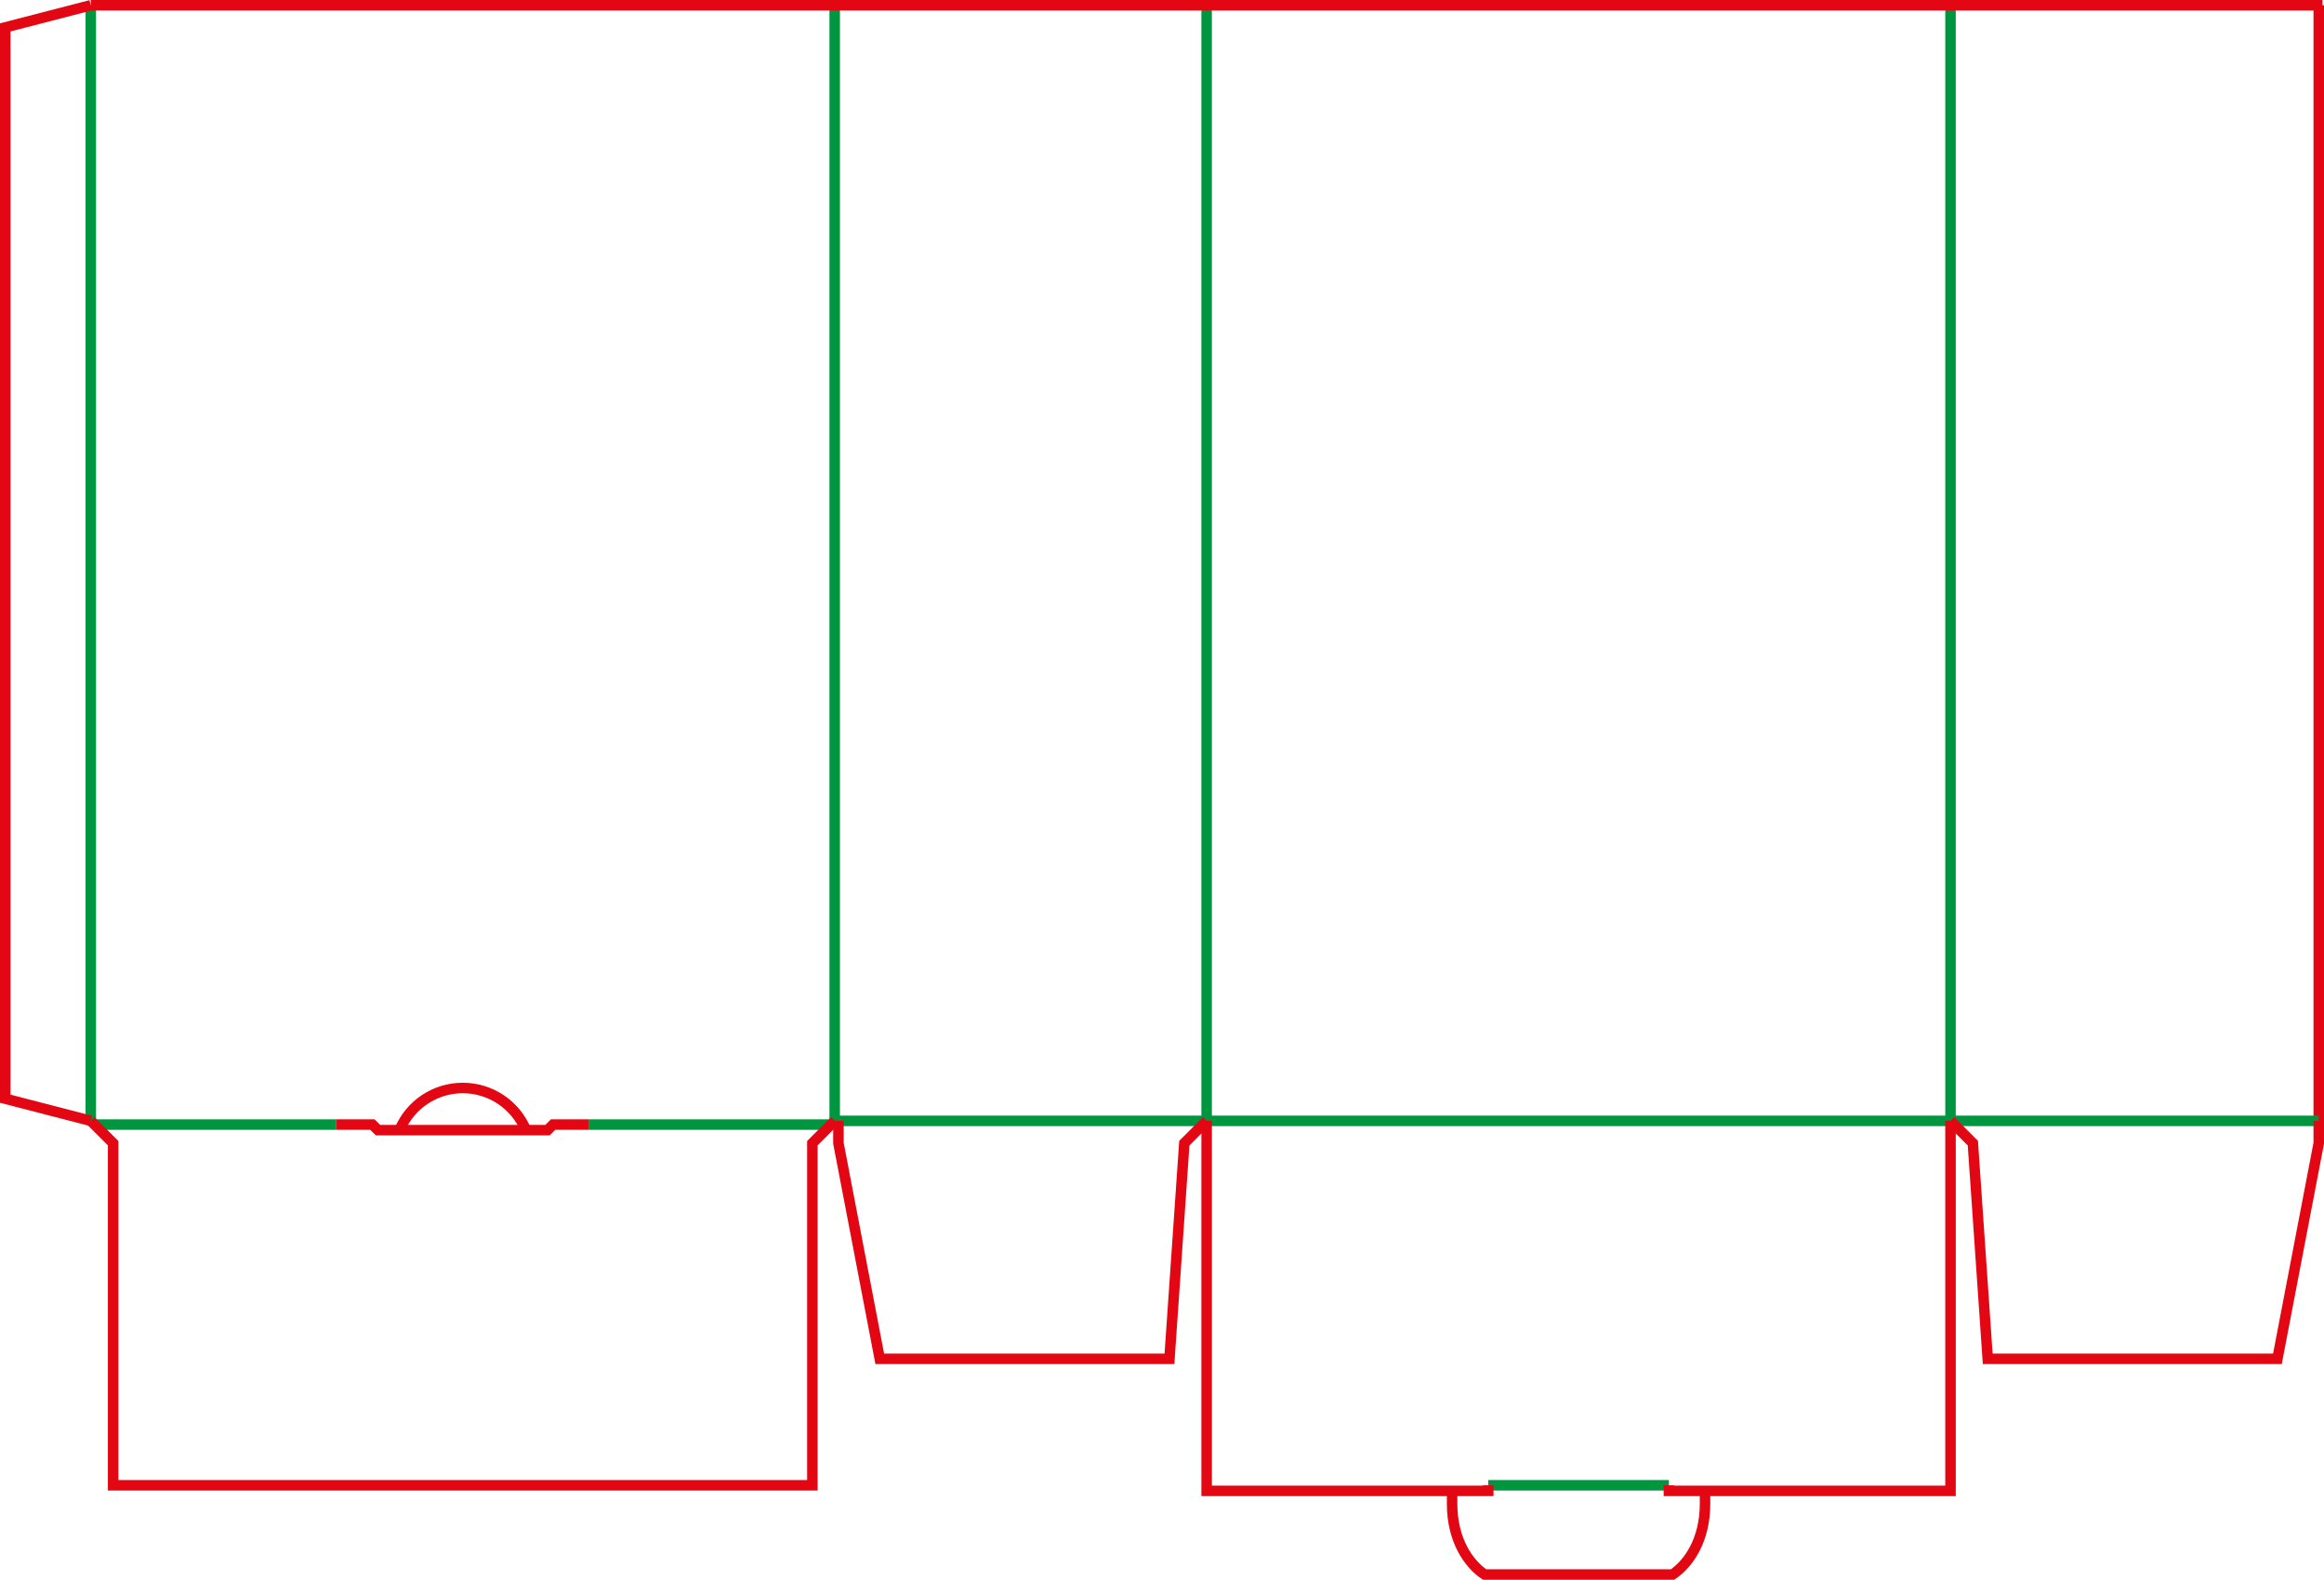
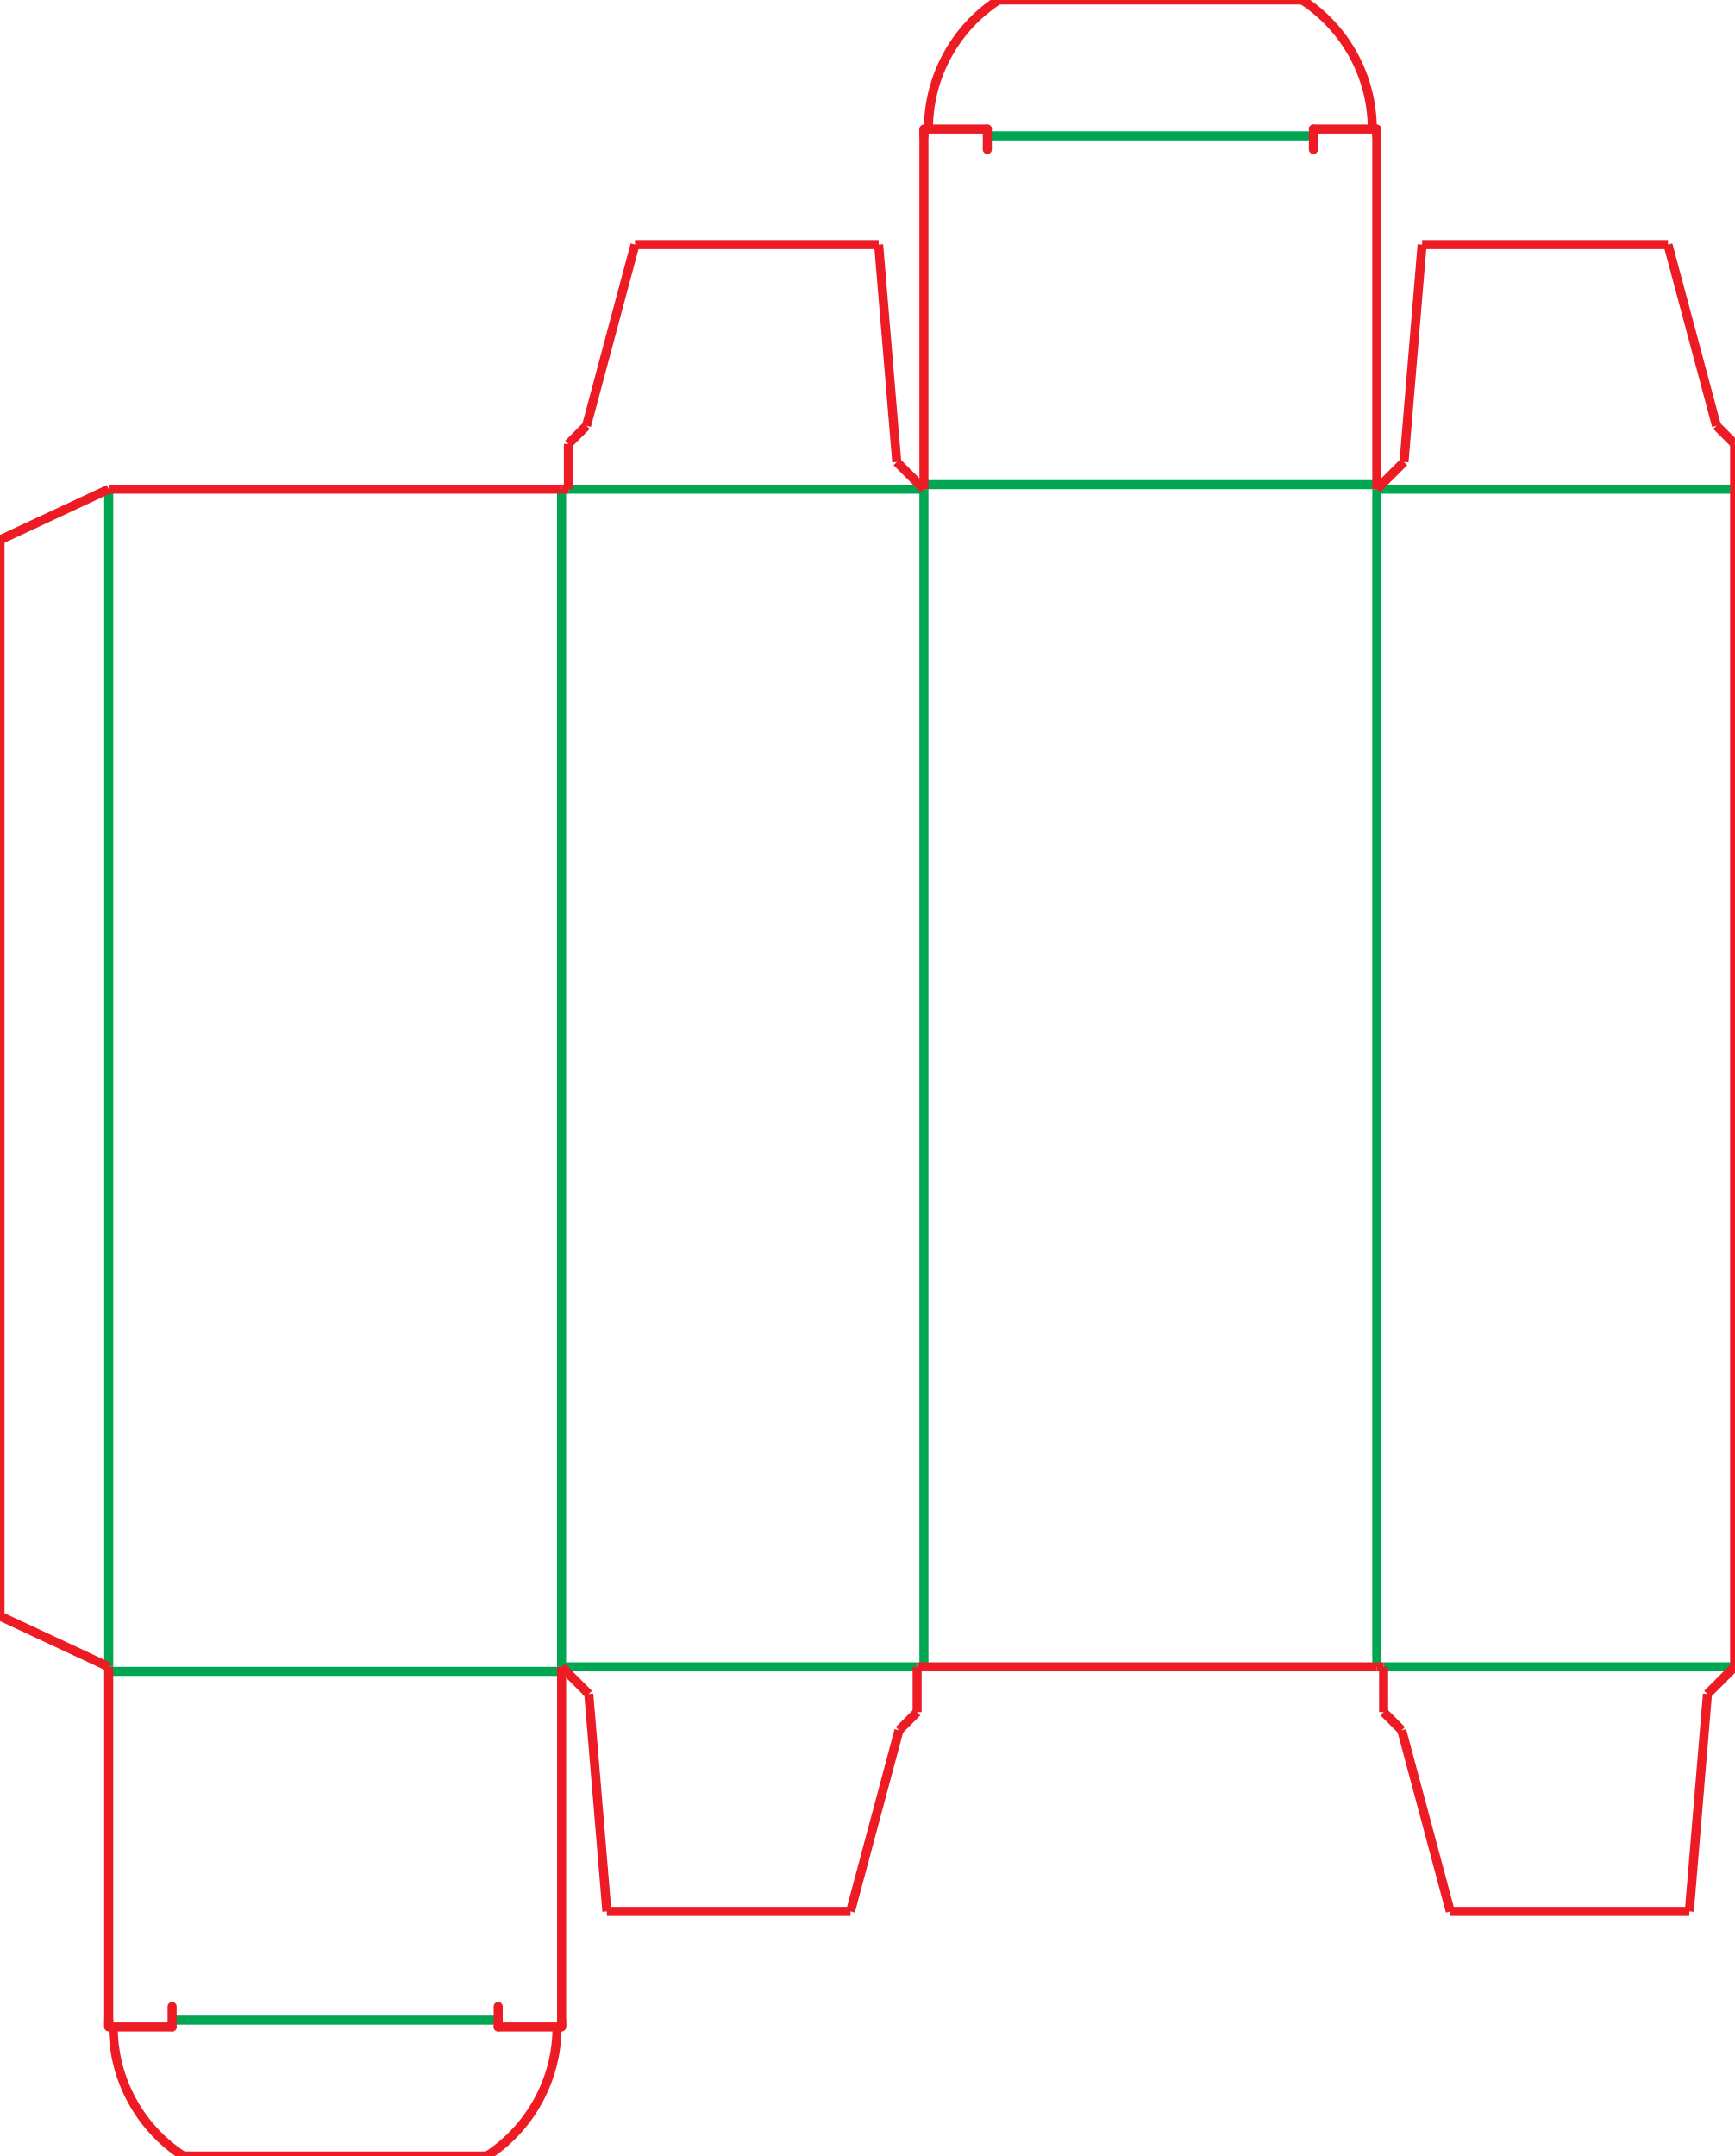
- <svg xmlns="http://www.w3.org/2000/svg" id="Layer_1" data-name="Layer 1" viewBox="0 0 885.58 602.112">
-   <defs>
-     <style>.cls-1,.cls-2{fill:none;stroke-miterlimit:10;stroke-width:4px;}.cls-1{stroke:#009640;}.cls-2{stroke:#e30613;}</style>
-   </defs>
-   <line class="cls-1" x1="34.6" y1="2" x2="34.6" y2="427.2" />
-   <line class="cls-1" x1="318.07" y1="2" x2="318.07" y2="427.2" />
-   <line class="cls-1" x1="459.8" y1="2" x2="459.8" y2="427.2" />
-   <line class="cls-1" x1="743.26" y1="2" x2="743.26" y2="427.2" />
-   <line class="cls-2" x1="883.58" y1="2" x2="883.58" y2="427.2" />
-   <line class="cls-2" x1="34.6" y1="2" x2="885" y2="2" />
-   <line class="cls-1" x1="36.02" y1="428.617" x2="128.15" y2="428.617" />
-   <line class="cls-1" x1="224.52" y1="428.617" x2="316.65" y2="428.617" />
-   <polyline class="cls-2" points="128.15 428.617 141.91 428.617 144.04 430.737 208.63 430.737 210.76 428.617 224.52 428.617" />
-   <path class="cls-2" d="M158.74,437.24a26.1,26.1,0,0,1,48.19,0" transform="translate(-6.5 -6.503)" />
-   <line class="cls-1" x1="318.07" y1="427.2" x2="883.58" y2="427.2" />
-   <polyline class="cls-2" points="34.6 2 2 10.44 2 418.76 34.6 427.2" />
-   <polyline class="cls-2" points="34.6 427.192 43.11 435.702 43.11 566.092 309.56 566.092 309.56 435.702 318.07 427.192" />
-   <line class="cls-1" x1="567.11" y1="566.092" x2="635.95" y2="566.092" />
-   <polyline class="cls-2" points="459.8 427.192 459.8 427.192 459.8 568.222 567.11 568.222 567.11 566.092" />
-   <polyline class="cls-2" points="635.95 566.092 635.95 568.222 743.26 568.222 743.26 427.192" />
-   <path class="cls-2" d="M559.84,574.725v4.96c0,13.7,6.2,22.79,12.4,26.93h71.58c6.2-4.14,12.4-13.23,12.4-26.93v-4.96" transform="translate(-6.5 -6.503)" />
-   <polyline class="cls-2" points="743.26 427.192 751.77 435.702 757.44 517.902 867.83 517.902 883.58 435.702 883.58 427.192" />
-   <polyline class="cls-2" points="459.798 427.192 451.298 435.702 445.628 517.902 335.238 517.902 319.488 435.702 319.488 427.192" />
+ <svg xmlns="http://www.w3.org/2000/svg" width="191.5mm" height="238mm" viewBox="0 0 191.5 238">
+   <g id="CREASE" fill="none" stroke="#00A651" stroke-miterlimit="10">
+     <line x1="152" y1="54" x2="152" y2="184" data-id="CREASE_56" />
+     <line x1="102" y1="54" x2="102" y2="184" data-id="CREASE_57" />
+     <line x1="62" y1="184" x2="62" y2="54" data-id="CREASE_58" />
+     <line x1="12" y1="184" x2="12" y2="54" data-id="CREASE_59" />
+     <line x1="152.75" y1="184" x2="191.5" y2="184" data-id="CREASE_60" />
+     <line x1="12" y1="184.5" x2="62" y2="184.5" data-id="CREASE_61" />
+     <line x1="55" y1="223" x2="19" y2="223" data-id="CREASE_62" />
+     <line x1="101.25" y1="184" x2="62" y2="184" data-id="CREASE_63" />
+     <line x1="62.75" y1="54" x2="102" y2="54" data-id="CREASE_64" />
+     <line x1="191.5" y1="54" x2="152" y2="54" data-id="CREASE_65" />
+     <line x1="102" y1="53.5" x2="152" y2="53.5" data-id="CREASE_66" />
+     <line x1="145" y1="15" x2="109" y2="15" data-id="CREASE_67" />
+   </g>
+   <g id="OUTER" fill="none" stroke="#ED1C24" stroke-miterlimit="10">
+     <line x1="12" y1="54" x2="0" y2="59.596" data-id="LINE_1" />
+     <line x1="0" y1="59.596" x2="0" y2="178.404" data-id="LINE_47" />
+     <line x1="0" y1="178.404" x2="12" y2="184" data-id="LINE_46" />
+     <line x1="12" y1="184" x2="12" y2="223.75" data-id="LINE_45" />
+     <line x1="12" y1="223.75" x2="12.5" y2="223.75" data-id="LINE_44" />
+     <path d="M12.5,223.75 C12.5,229.502 15.409,234.863 20.23,238" data-id="LINE_43" data-preserved="true" />
+     <line x1="20.23" y1="238" x2="53.77" y2="238" data-id="LINE_42" />
+     <path d="M53.77,238 C58.593,234.862 61.5,229.498 61.5,223.75" data-id="LINE_41" data-preserved="true" />
+     <line x1="61.5" y1="223.75" x2="62" y2="223.75" data-id="LINE_40" />
+     <line x1="62" y1="223.75" x2="62" y2="184" data-id="LINE_39" />
+     <line x1="62" y1="184" x2="65" y2="187" data-id="LINE_38" />
+     <line x1="65" y1="187" x2="67" y2="211" data-id="LINE_37" />
+     <line x1="67" y1="211" x2="93.892" y2="211" data-id="LINE_36" />
+     <line x1="93.892" y1="211" x2="99.25" y2="191" data-id="LINE_35" />
+     <line x1="99.25" y1="191" x2="101.25" y2="189" data-id="LINE_34" />
+     <line x1="101.25" y1="189" x2="101.25" y2="184" data-id="LINE_33" />
+     <line x1="102" y1="184" x2="101.25" y2="184" data-id="LINE_32" />
+     <line x1="152" y1="184" x2="102" y2="184" data-id="LINE_31" />
+     <line x1="152.75" y1="184" x2="152" y2="184" data-id="LINE_30" />
+     <line x1="152.75" y1="184" x2="152.75" y2="189" data-id="LINE_29" />
+     <line x1="152.75" y1="189" x2="154.75" y2="191" data-id="LINE_28" />
+     <line x1="154.75" y1="191" x2="160.108" y2="211" data-id="LINE_27" />
+     <line x1="160.108" y1="211" x2="186.5" y2="211" data-id="LINE_26" />
+     <line x1="186.5" y1="211" x2="188.5" y2="187" data-id="LINE_25" />
+     <line x1="188.5" y1="187" x2="191.5" y2="184" data-id="LINE_24" />
+     <line x1="191.5" y1="184" x2="191.5" y2="49" data-id="LINE_23" />
+     <line x1="189.5" y1="47" x2="191.5" y2="49" data-id="LINE_22" />
+     <line x1="184.142" y1="27" x2="189.5" y2="47" data-id="LINE_21" />
+     <line x1="157" y1="27" x2="184.142" y2="27" data-id="LINE_20" />
+     <line x1="157" y1="27" x2="155" y2="51" data-id="LINE_19" />
+     <line x1="155" y1="51" x2="152" y2="54" data-id="LINE_18" />
+     <line x1="152" y1="54" x2="152" y2="14.25" data-id="LINE_17" />
+     <line x1="152" y1="14.25" x2="151.5" y2="14.25" data-id="LINE_16" />
+     <path d="M151.5,14.25 C151.5,8.498 148.591,3.136 143.77,0" data-id="LINE_14" data-preserved="true" />
+     <line x1="143.77" y1="0" x2="110.23" y2="0" data-id="LINE_13" />
+     <path d="M110.23,0 C105.407,3.139 102.5,8.502 102.5,14.25" data-id="LINE_12" data-preserved="true" />
+     <line x1="102.5" y1="14.25" x2="102" y2="14.25" data-id="LINE_11" />
+     <line x1="102" y1="14.25" x2="102" y2="54" data-id="LINE_10" />
+     <line x1="99" y1="51" x2="102" y2="54" data-id="LINE_9" />
+     <line x1="97" y1="27" x2="99" y2="51" data-id="LINE_8" />
+     <line x1="70.108" y1="27" x2="97" y2="27" data-id="LINE_7" />
+     <line x1="64.75" y1="47" x2="70.108" y2="27" data-id="LINE_6" />
+     <line x1="62.75" y1="49" x2="64.75" y2="47" data-id="LINE_5" />
+     <line x1="62.75" y1="49" x2="62.75" y2="54" data-id="LINE_4" />
+     <line x1="62.75" y1="54" x2="62" y2="54" data-id="LINE_3" />
+     <line x1="62" y1="54" x2="12" y2="54" data-id="LINE_2" />
+   </g>
+   <g id="CUT" fill="none" stroke="#ED1C24" stroke-linecap="round" stroke-linejoin="round" opacity="1">
+     <polyline points="152,15 152,14.25 145,14.25" data-id="CUT_48" />
+     <line x1="145" y1="14.25" x2="145" y2="16.5" data-id="CUT_49" />
+     <polyline points="102,15 102,14.25 109,14.25" data-id="CUT_50" />
+     <line x1="109" y1="14.25" x2="109" y2="16.5" data-id="CUT_51" />
+     <polyline points="12,223 12,223.75 19,223.75" data-id="CUT_52" />
+     <line x1="19" y1="223.75" x2="19" y2="221.5" data-id="CUT_53" />
+     <polyline points="62,223 62,223.75 55,223.75" data-id="CUT_54" />
+     <line x1="55" y1="223.75" x2="55" y2="221.5" data-id="CUT_55" />
+   </g>
</svg>
